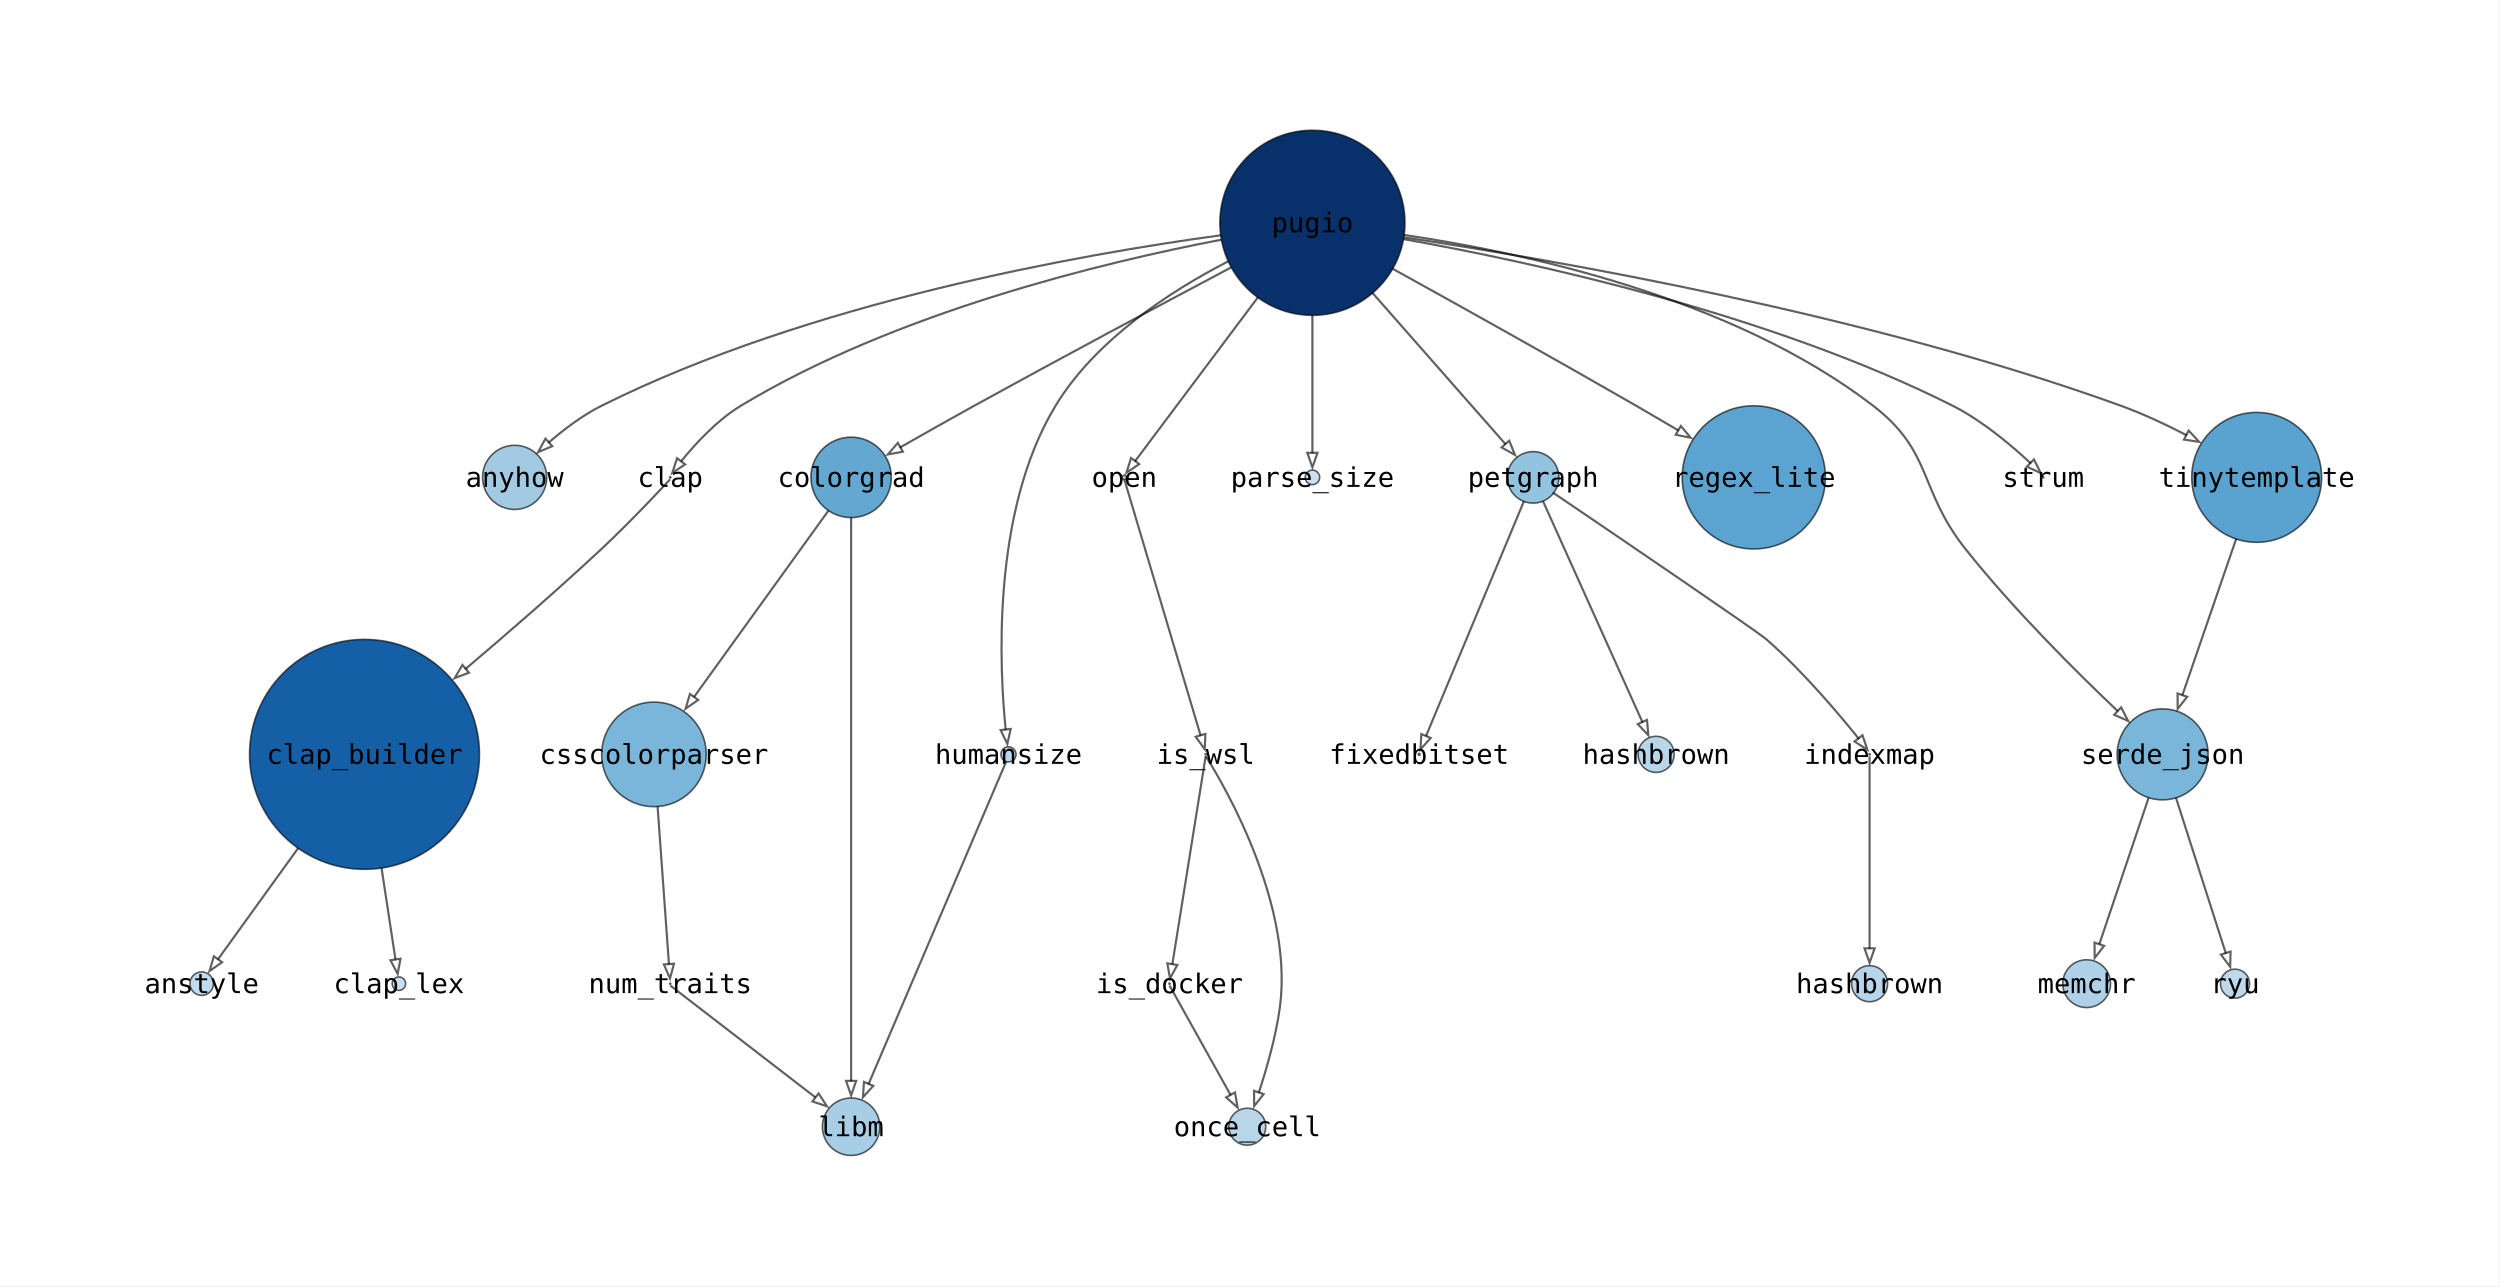
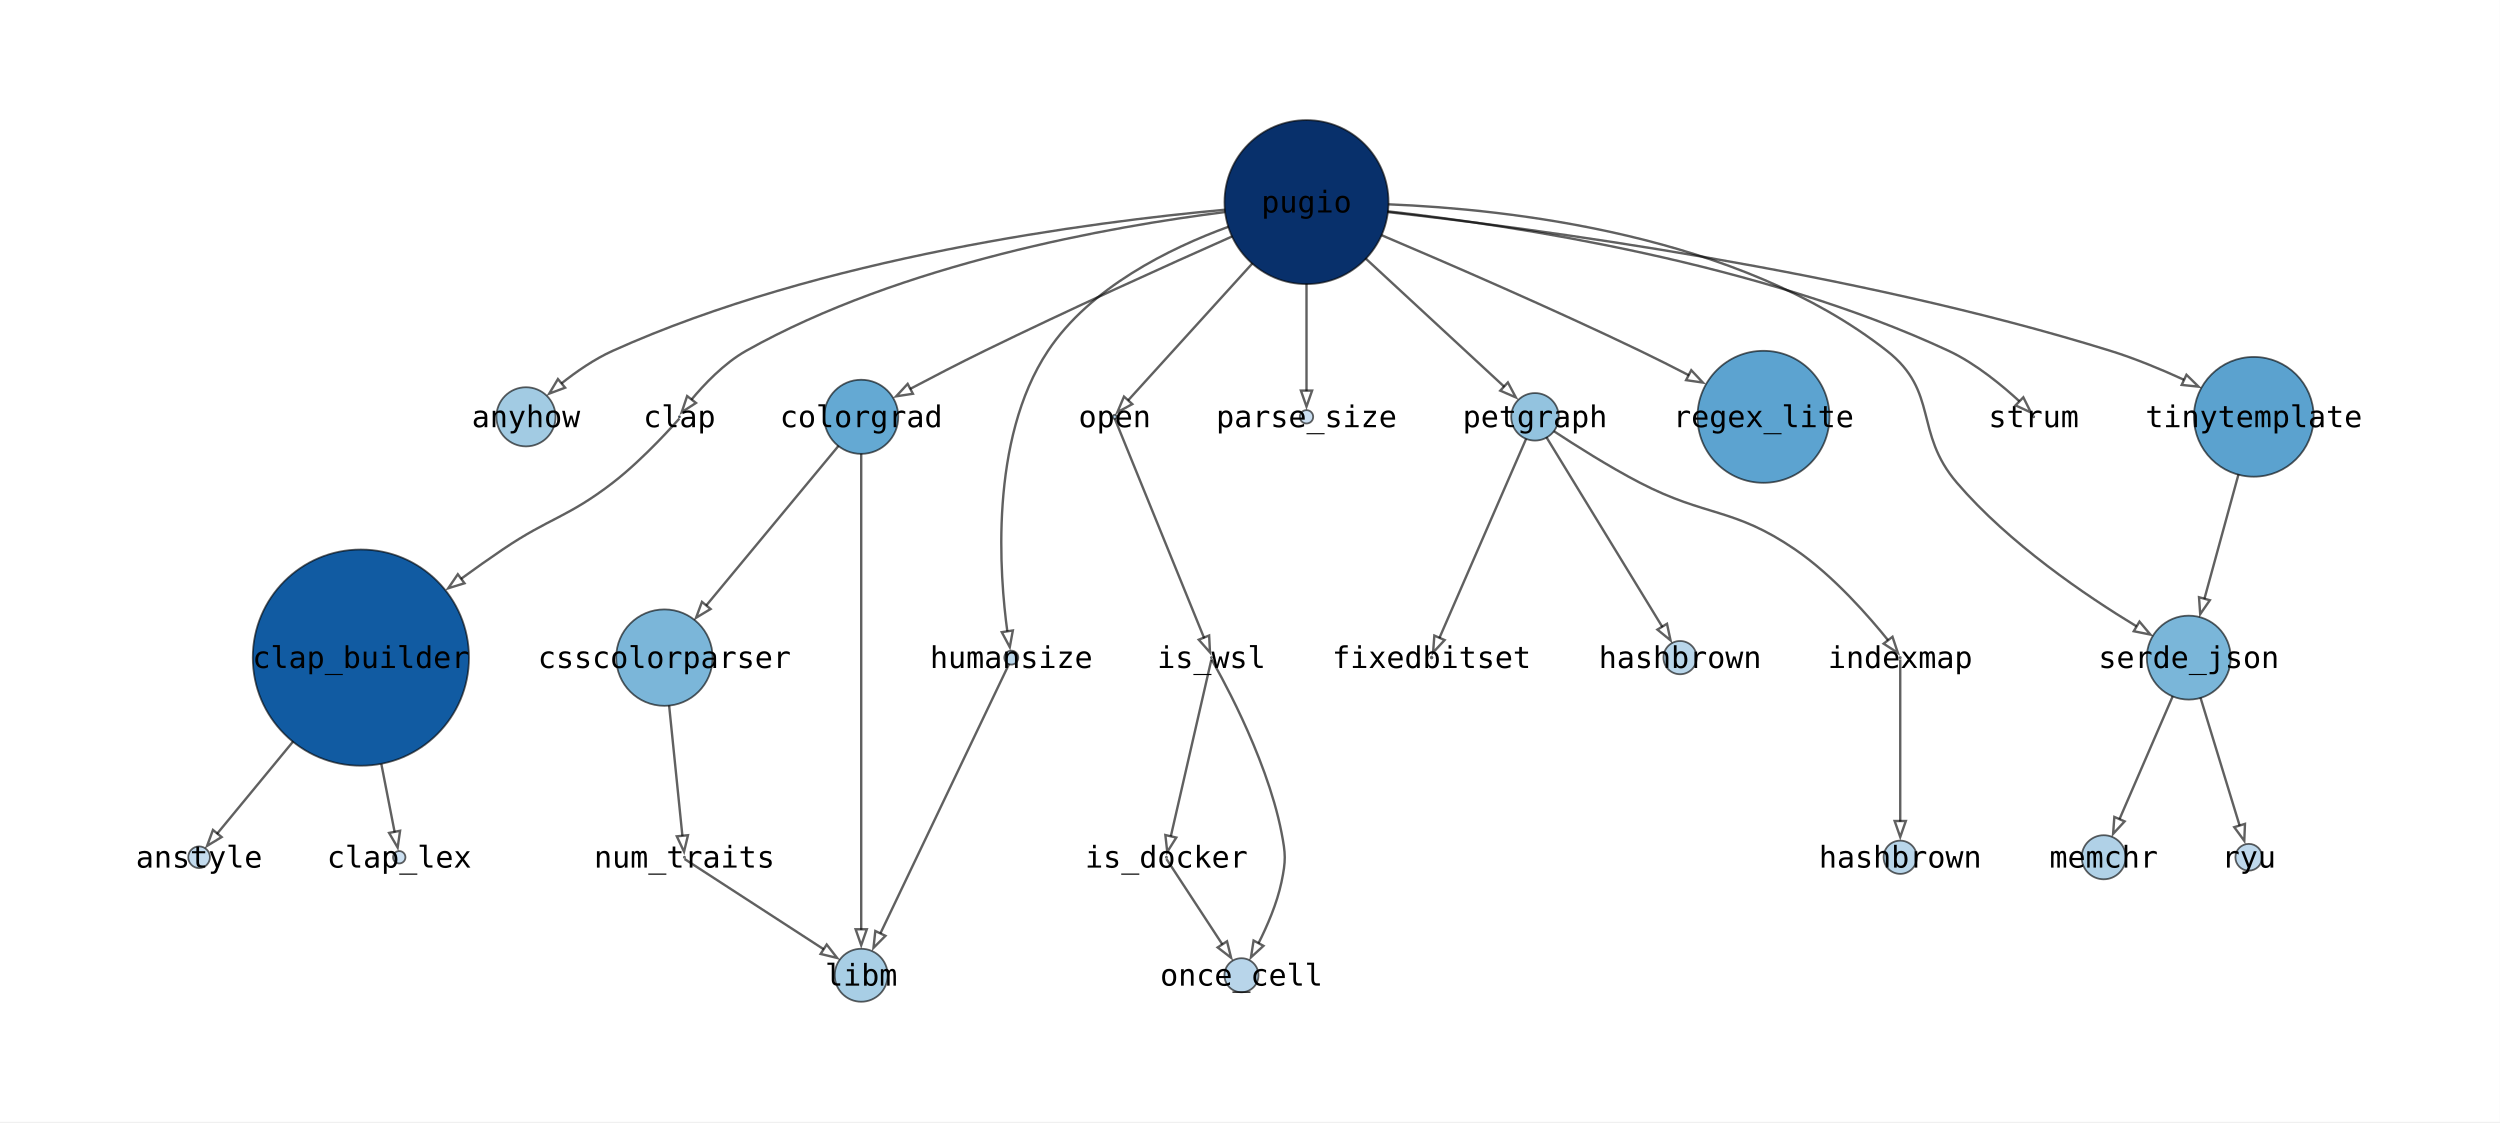
- <svg xmlns="http://www.w3.org/2000/svg" xmlns:xlink="http://www.w3.org/1999/xlink" width="1382pt" height="711pt" viewBox="0.00 0.00 1382.00 711.00">
-   <g id="graph0" class="graph" transform="scale(1 1) rotate(0) translate(72 638.73)">
-     <polygon fill="white" stroke="none" points="-72,72 -72,-638.73 1309.5,-638.73 1309.5,72 -72,72" />
+ <svg xmlns="http://www.w3.org/2000/svg" xmlns:xlink="http://www.w3.org/1999/xlink" width="1499pt" height="673pt" viewBox="0.00 0.00 1499.00 673.00">
+   <g id="graph0" class="graph" transform="scale(1 1) rotate(0) translate(72 600.64)">
+     <polygon fill="white" stroke="none" points="-72,72 -72,-600.64 1426.88,-600.64 1426.88,72 -72,72" />
    <g id="node1" class="node">
      <g id="a_node1">
-         <a xlink:title="pugio v0.1.3 (/home/my4ng/Programming/pugio)&#10;101.48 KiB">
-           <ellipse fill="#08306b" stroke="#000000" stroke-width="0.9" stroke-opacity="0.624" cx="653.5" cy="-515.57" rx="51.16" ry="51.16" />
-           <text xml:space="preserve" text-anchor="middle" x="653.5" y="-510.32" font-family="monospace" font-size="15.00">pugio</text>
+         <a xlink:title="pugio v0.1.3 (/home/my4ng/Programming/pugio)&#10;88.93 KiB">
+           <ellipse fill="#08306b" stroke="#000000" stroke-width="1.08" stroke-opacity="0.624" cx="711.38" cy="-479.46" rx="49.18" ry="49.18" />
+           <text xml:space="preserve" text-anchor="middle" x="711.38" y="-473.24" font-family="monospace" font-size="18.00">pugio</text>
        </a>
      </g>
    </g>
    <g id="node2" class="node">
      <g id="a_node2">
        <a xlink:title="anyhow v1.0.100&#10;8.43 KiB">
-           <ellipse fill="#a2cbe3" stroke="#000000" stroke-width="0.9" stroke-opacity="0.624" cx="212.5" cy="-374.84" rx="17.73" ry="17.73" />
-           <text xml:space="preserve" text-anchor="middle" x="212.5" y="-369.59" font-family="monospace" font-size="15.00">anyhow</text>
+           <ellipse fill="#a2cbe3" stroke="#000000" stroke-width="1.08" stroke-opacity="0.624" cx="243.38" cy="-350.72" rx="17.73" ry="17.73" />
+           <text xml:space="preserve" text-anchor="middle" x="243.38" y="-344.49" font-family="monospace" font-size="18.00">anyhow</text>
        </a>
      </g>
    </g>
    <g id="edge1" class="edge">
      <g id="a_edge1">
        <a xlink:title="pugio -&gt; anyhow">
-           <path fill="none" stroke="#000000" stroke-width="1.2" stroke-opacity="0.624" d="M603.03,-508.69C525.83,-498.21 375.3,-471.74 260.5,-414.41 249.96,-409.14 239.59,-401.26 231.21,-393.99" />
-           <polygon fill="none" stroke="#000000" stroke-width="1.2" stroke-opacity="0.624" points="233.28,-392.08 225.46,-388.79 229.52,-396.24 233.28,-392.08" />
+           <path fill="none" stroke="#000000" stroke-width="1.44" stroke-opacity="0.624" d="M662.51,-474.89C582.56,-467.58 420.22,-446.57 295.38,-390.28 284.39,-385.33 273.48,-377.76 264.52,-370.64" />
+           <polygon fill="none" stroke="#000000" stroke-width="1.44" stroke-opacity="0.624" points="266.84,-368.19 257.31,-364.62 262.53,-373.35 266.84,-368.19" />
        </a>
      </g>
    </g>
    <g id="node3" class="node">
      <g id="a_node3">
        <a xlink:title="clap v4.5.53&#10;0 B">
-           <ellipse fill="#145fa6" stroke="#000000" stroke-width="0.9" stroke-opacity="0.624" cx="298.5" cy="-374.84" rx="0.36" ry="0.36" />
-           <text xml:space="preserve" text-anchor="middle" x="298.5" y="-369.59" font-family="monospace" font-size="15.00">clap</text>
+           <ellipse fill="#115ba2" stroke="#000000" stroke-width="1.08" stroke-opacity="0.624" cx="335.38" cy="-350.72" rx="0.36" ry="0.36" />
+           <text xml:space="preserve" text-anchor="middle" x="335.38" y="-344.49" font-family="monospace" font-size="18.00">clap</text>
        </a>
      </g>
    </g>
    <g id="edge2" class="edge">
      <g id="a_edge2">
        <a xlink:title="pugio -&gt; clap">
-           <path fill="none" stroke="#000000" stroke-width="1.2" stroke-opacity="0.624" d="M603.39,-506.26C538.4,-493.85 423.22,-466.18 337.5,-414.41 323.92,-406.2 311.49,-392.34 304.48,-383.66" />
-           <polygon fill="none" stroke="#000000" stroke-width="1.2" stroke-opacity="0.624" points="306.74,-382.01 299.66,-377.36 302.29,-385.41 306.74,-382.01" />
+           <path fill="none" stroke="#000000" stroke-width="1.44" stroke-opacity="0.624" d="M662.58,-473.5C594.49,-464.9 468.83,-442.79 375.38,-390.28 362.01,-382.78 349.83,-369.73 342.51,-360.92" />
+           <polygon fill="none" stroke="#000000" stroke-width="1.44" stroke-opacity="0.624" points="345.31,-359.04 336.76,-353.51 340,-363.16 345.31,-359.04" />
        </a>
      </g>
    </g>
    <g id="node7" class="node">
      <g id="a_node7">
        <a xlink:title="colorgrad v0.8.0&#10;12.57 KiB">
-           <ellipse fill="#64a8d2" stroke="#000000" stroke-width="0.9" stroke-opacity="0.624" cx="398.5" cy="-374.84" rx="22.22" ry="22.22" />
-           <text xml:space="preserve" text-anchor="middle" x="398.5" y="-369.59" font-family="monospace" font-size="15.00">colorgrad</text>
+           <ellipse fill="#64a9d3" stroke="#000000" stroke-width="1.08" stroke-opacity="0.624" cx="444.38" cy="-350.72" rx="22.22" ry="22.22" />
+           <text xml:space="preserve" text-anchor="middle" x="444.38" y="-344.49" font-family="monospace" font-size="18.00">colorgrad</text>
        </a>
      </g>
    </g>
    <g id="edge6" class="edge">
      <g id="a_edge6">
        <a xlink:title="pugio -&gt; colorgrad">
-           <path fill="none" stroke="#000000" stroke-width="1.2" stroke-opacity="0.624" d="M608.75,-490.99C570.77,-470.88 514.88,-441.08 466.5,-414.41 452.88,-406.9 437.84,-398.39 425.37,-391.27" />
-           <polygon fill="none" stroke="#000000" stroke-width="1.2" stroke-opacity="0.624" points="427.1,-389.04 418.77,-387.5 424.32,-393.9 427.1,-389.04" />
+           <path fill="none" stroke="#000000" stroke-width="1.44" stroke-opacity="0.624" d="M666.99,-458.97C627.68,-441.52 568.85,-414.95 518.38,-390.28 503.48,-383.01 487.12,-374.53 473.58,-367.38" />
+           <polygon fill="none" stroke="#000000" stroke-width="1.44" stroke-opacity="0.624" points="475.38,-364.54 465.33,-363 472.23,-370.47 475.38,-364.54" />
        </a>
      </g>
    </g>
    <g id="node11" class="node">
      <g id="a_node11">
        <a xlink:title="humansize v2.1.3&#10;1.23 KiB">
-           <ellipse fill="#b8d6ea" stroke="#000000" stroke-width="0.9" stroke-opacity="0.624" cx="485.5" cy="-221.72" rx="4.18" ry="4.18" />
-           <text xml:space="preserve" text-anchor="middle" x="485.5" y="-216.47" font-family="monospace" font-size="15.00">humansize</text>
+           <ellipse fill="#b9d6ea" stroke="#000000" stroke-width="1.08" stroke-opacity="0.624" cx="534.38" cy="-206.33" rx="4.18" ry="4.18" />
+           <text xml:space="preserve" text-anchor="middle" x="534.38" y="-200.1" font-family="monospace" font-size="18.00">humansize</text>
        </a>
      </g>
    </g>
    <g id="edge11" class="edge">
      <g id="a_edge11">
        <a xlink:title="pugio -&gt; humansize">
-           <path fill="none" stroke="#000000" stroke-width="1.2" stroke-opacity="0.624" d="M606.99,-494.28C574.7,-477.65 533.65,-450.9 511.5,-414.41 475.65,-355.35 480.63,-267.43 483.97,-235.17" />
-           <polygon fill="none" stroke="#000000" stroke-width="1.2" stroke-opacity="0.624" points="486.71,-235.78 484.86,-227.51 481.15,-235.13 486.71,-235.78" />
+           <path fill="none" stroke="#000000" stroke-width="1.44" stroke-opacity="0.624" d="M664.71,-464.73C628.94,-451.64 581.57,-428.19 556.38,-390.28 520.9,-336.91 527.47,-255.04 532.01,-221.95" />
+           <polygon fill="none" stroke="#000000" stroke-width="1.44" stroke-opacity="0.624" points="535.31,-222.62 533.46,-212.61 528.67,-221.59 535.31,-222.62" />
        </a>
      </g>
    </g>
    <g id="node12" class="node">
      <g id="a_node12">
        <a xlink:title="open v5.3.3&#10;332 B">
-           <ellipse fill="#b6d4e9" stroke="#000000" stroke-width="0.9" stroke-opacity="0.624" cx="549.5" cy="-374.84" rx="1.22" ry="1.22" />
-           <text xml:space="preserve" text-anchor="middle" x="549.5" y="-369.59" font-family="monospace" font-size="15.00">open</text>
+           <ellipse fill="#b6d4ea" stroke="#000000" stroke-width="1.08" stroke-opacity="0.624" cx="596.38" cy="-350.72" rx="1.22" ry="1.22" />
+           <text xml:space="preserve" text-anchor="middle" x="596.38" y="-344.49" font-family="monospace" font-size="18.00">open</text>
        </a>
      </g>
    </g>
    <g id="edge13" class="edge">
      <g id="a_edge13">
        <a xlink:title="pugio -&gt; open">
-           <path fill="none" stroke="#000000" stroke-width="1.2" stroke-opacity="0.624" d="M623.42,-474.44C599.59,-442.66 568.25,-400.85 555.39,-383.7" />
-           <polygon fill="none" stroke="#000000" stroke-width="1.2" stroke-opacity="0.624" points="557.75,-382.18 550.71,-377.46 553.27,-385.54 557.75,-382.18" />
+           <path fill="none" stroke="#000000" stroke-width="1.44" stroke-opacity="0.624" d="M679.04,-442.82C653.42,-414.59 619.51,-377.21 604.32,-360.48" />
+           <polygon fill="none" stroke="#000000" stroke-width="1.44" stroke-opacity="0.624" points="606.92,-358.34 597.98,-353.49 601.94,-362.85 606.92,-358.34" />
        </a>
      </g>
    </g>
    <g id="node16" class="node">
      <g id="a_node16">
        <a xlink:title="parse_size v1.1.0&#10;1.17 KiB">
-           <ellipse fill="#cbdff1" stroke="#000000" stroke-width="0.9" stroke-opacity="0.624" cx="653.5" cy="-374.84" rx="4.01" ry="4.01" />
-           <text xml:space="preserve" text-anchor="middle" x="653.5" y="-369.59" font-family="monospace" font-size="15.00">parse_size</text>
+           <ellipse fill="#cbdff1" stroke="#000000" stroke-width="1.08" stroke-opacity="0.624" cx="711.38" cy="-350.72" rx="4.01" ry="4.01" />
+           <text xml:space="preserve" text-anchor="middle" x="711.38" y="-344.49" font-family="monospace" font-size="18.00">parse_size</text>
        </a>
      </g>
    </g>
    <g id="edge18" class="edge">
      <g id="a_edge18">
        <a xlink:title="pugio -&gt; parse_size">
-           <path fill="none" stroke="#000000" stroke-width="1.2" stroke-opacity="0.624" d="M653.5,-464.48C653.5,-437.14 653.5,-405.45 653.5,-388.34" />
-           <polygon fill="none" stroke="#000000" stroke-width="1.2" stroke-opacity="0.624" points="656.3,-388.4 653.5,-380.4 650.7,-388.4 656.3,-388.4" />
+           <path fill="none" stroke="#000000" stroke-width="1.44" stroke-opacity="0.624" d="M711.38,-430.55C711.38,-407.6 711.38,-381.77 711.38,-366.12" />
+           <polygon fill="none" stroke="#000000" stroke-width="1.44" stroke-opacity="0.624" points="714.74,-366.45 711.38,-356.85 708.02,-366.45 714.74,-366.45" />
        </a>
      </g>
    </g>
    <g id="node17" class="node">
      <g id="a_node17">
        <a xlink:title="petgraph v0.8.3&#10;5.95 KiB">
-           <ellipse fill="#92c3df" stroke="#000000" stroke-width="0.9" stroke-opacity="0.624" cx="775.5" cy="-374.84" rx="14.24" ry="14.24" />
-           <text xml:space="preserve" text-anchor="middle" x="775.5" y="-369.59" font-family="monospace" font-size="15.00">petgraph</text>
+           <ellipse fill="#93c3df" stroke="#000000" stroke-width="1.08" stroke-opacity="0.624" cx="848.38" cy="-350.72" rx="14.24" ry="14.24" />
+           <text xml:space="preserve" text-anchor="middle" x="848.38" y="-344.49" font-family="monospace" font-size="18.00">petgraph</text>
        </a>
      </g>
    </g>
    <g id="edge19" class="edge">
      <g id="a_edge19">
        <a xlink:title="pugio -&gt; petgraph">
-           <path fill="none" stroke="#000000" stroke-width="1.2" stroke-opacity="0.624" d="M686.51,-477.02C710.54,-449.7 741.97,-413.97 760.32,-393.1" />
-           <polygon fill="none" stroke="#000000" stroke-width="1.2" stroke-opacity="0.624" points="762.3,-395.09 765.48,-387.24 758.09,-391.39 762.3,-395.09" />
+           <path fill="none" stroke="#000000" stroke-width="1.44" stroke-opacity="0.624" d="M746.66,-445.82C773.31,-421.16 808.83,-388.3 830.07,-368.65" />
+           <polygon fill="none" stroke="#000000" stroke-width="1.44" stroke-opacity="0.624" points="832.12,-371.33 836.89,-362.35 827.56,-366.4 832.12,-371.33" />
        </a>
      </g>
    </g>
    <g id="node22" class="node">
      <g id="a_node22">
        <a xlink:title="regex_lite v0.1.8&#10;46.25 KiB">
-           <ellipse fill="#5ba3d0" stroke="#000000" stroke-width="0.9" stroke-opacity="0.624" cx="897.5" cy="-374.84" rx="39.57" ry="39.57" />
-           <text xml:space="preserve" text-anchor="middle" x="897.5" y="-369.59" font-family="monospace" font-size="15.00">regex_lite</text>
+           <ellipse fill="#5ca3d0" stroke="#000000" stroke-width="1.08" stroke-opacity="0.624" cx="985.38" cy="-350.72" rx="39.57" ry="39.57" />
+           <text xml:space="preserve" text-anchor="middle" x="985.38" y="-344.49" font-family="monospace" font-size="18.00">regex_lite</text>
        </a>
      </g>
    </g>
    <g id="edge24" class="edge">
      <g id="a_edge24">
        <a xlink:title="pugio -&gt; regex_lite">
-           <path fill="none" stroke="#000000" stroke-width="1.2" stroke-opacity="0.624" d="M697.81,-490.18C734.14,-470.09 786.84,-440.72 832.5,-414.41 840.1,-410.03 848.16,-405.31 855.92,-400.72" />
-           <polygon fill="none" stroke="#000000" stroke-width="1.2" stroke-opacity="0.624" points="857.18,-403.23 862.63,-396.75 854.32,-398.41 857.18,-403.23" />
+           <path fill="none" stroke="#000000" stroke-width="1.44" stroke-opacity="0.624" d="M756.24,-459.68C797.02,-442.36 858.7,-415.59 911.38,-390.28 920.96,-385.68 931.14,-380.54 940.78,-375.55" />
+           <polygon fill="none" stroke="#000000" stroke-width="1.44" stroke-opacity="0.624" points="942.08,-378.66 949.04,-371.25 938.98,-372.71 942.08,-378.66" />
        </a>
      </g>
    </g>
    <g id="node23" class="node">
      <g id="a_node23">
        <a xlink:title="serde_json v1.0.145&#10;15.99 KiB">
-           <ellipse fill="#79b6d9" stroke="#000000" stroke-width="0.9" stroke-opacity="0.624" cx="1123.5" cy="-221.72" rx="25.16" ry="25.16" />
-           <text xml:space="preserve" text-anchor="middle" x="1123.5" y="-216.47" font-family="monospace" font-size="15.00">serde_json</text>
+           <ellipse fill="#7ab6d9" stroke="#000000" stroke-width="1.08" stroke-opacity="0.624" cx="1240.38" cy="-206.33" rx="25.16" ry="25.16" />
+           <text xml:space="preserve" text-anchor="middle" x="1240.38" y="-200.1" font-family="monospace" font-size="18.00">serde_json</text>
        </a>
      </g>
    </g>
    <g id="edge25" class="edge">
      <g id="a_edge25">
        <a xlink:title="pugio -&gt; serde_json">
-           <path fill="none" stroke="#000000" stroke-width="1.2" stroke-opacity="0.624" d="M703.96,-508.87C769.64,-499.24 885.25,-474.56 963.5,-414.41 996.67,-388.9 988.49,-368.04 1014.5,-335.27 1040.9,-302.01 1075.63,-267.47 1098.72,-245.57" />
-           <polygon fill="none" stroke="#000000" stroke-width="1.2" stroke-opacity="0.624" points="1100.55,-247.69 1104.46,-240.16 1096.72,-243.61 1100.55,-247.69" />
+           <path fill="none" stroke="#000000" stroke-width="1.44" stroke-opacity="0.624" d="M760.33,-478.14C833.04,-475.22 970.52,-460.04 1059.38,-390.28 1090.7,-365.7 1075.46,-341.38 1101.38,-311.15 1132.59,-274.74 1178.74,-243.45 1209.18,-225.01" />
+           <polygon fill="none" stroke="#000000" stroke-width="1.44" stroke-opacity="0.624" points="1210.83,-227.94 1217.37,-220.15 1207.4,-222.16 1210.83,-227.94" />
        </a>
      </g>
    </g>
    <g id="node26" class="node">
      <g id="a_node26">
        <a xlink:title="strum v0.27.2&#10;63 B">
-           <ellipse fill="#e2eef8" stroke="#000000" stroke-width="0.9" stroke-opacity="0.624" cx="1057.5" cy="-374.84" rx="0.36" ry="0.36" />
-           <text xml:space="preserve" text-anchor="middle" x="1057.5" y="-369.59" font-family="monospace" font-size="15.00">strum</text>
+           <ellipse fill="#e2eef8" stroke="#000000" stroke-width="1.08" stroke-opacity="0.624" cx="1147.38" cy="-350.72" rx="0.36" ry="0.36" />
+           <text xml:space="preserve" text-anchor="middle" x="1147.38" y="-344.49" font-family="monospace" font-size="18.00">strum</text>
        </a>
      </g>
    </g>
    <g id="edge28" class="edge">
      <g id="a_edge28">
        <a xlink:title="pugio -&gt; strum">
-           <path fill="none" stroke="#000000" stroke-width="1.2" stroke-opacity="0.624" d="M703.78,-506.57C774.47,-493.98 905.95,-465.53 1007.5,-414.41 1024.57,-405.81 1041.59,-391.03 1050.7,-382.48" />
-           <polygon fill="none" stroke="#000000" stroke-width="1.2" stroke-opacity="0.624" points="1052.36,-384.77 1056.13,-377.18 1048.45,-380.77 1052.36,-384.77" />
+           <path fill="none" stroke="#000000" stroke-width="1.44" stroke-opacity="0.624" d="M760,-473.94C835.18,-465.53 982.8,-443.24 1096.38,-390.28 1112.94,-382.56 1129.3,-368.81 1138.86,-359.99" />
+           <polygon fill="none" stroke="#000000" stroke-width="1.44" stroke-opacity="0.624" points="1141.19,-362.41 1145.74,-353.31 1136.51,-357.59 1141.19,-362.41" />
        </a>
      </g>
    </g>
    <g id="node27" class="node">
      <g id="a_node27">
        <a xlink:title="tinytemplate v1.2.1&#10;35.75 KiB">
-           <ellipse fill="#5aa2cf" stroke="#000000" stroke-width="0.9" stroke-opacity="0.624" cx="1175.5" cy="-374.84" rx="35.9" ry="35.9" />
-           <text xml:space="preserve" text-anchor="middle" x="1175.5" y="-369.59" font-family="monospace" font-size="15.00">tinytemplate</text>
+           <ellipse fill="#5ba2cf" stroke="#000000" stroke-width="1.08" stroke-opacity="0.624" cx="1279.38" cy="-350.72" rx="35.9" ry="35.9" />
+           <text xml:space="preserve" text-anchor="middle" x="1279.38" y="-344.49" font-family="monospace" font-size="18.00">tinytemplate</text>
        </a>
      </g>
    </g>
    <g id="edge29" class="edge">
      <g id="a_edge29">
        <a xlink:title="pugio -&gt; tinytemplate">
-           <path fill="none" stroke="#000000" stroke-width="1.2" stroke-opacity="0.624" d="M703.95,-507.55C788.01,-494.92 961.24,-464.88 1100.5,-414.41 1112.68,-409.99 1125.39,-404.03 1136.82,-398.1" />
-           <polygon fill="none" stroke="#000000" stroke-width="1.2" stroke-opacity="0.624" points="1137.92,-400.69 1143.67,-394.46 1135.3,-395.74 1137.92,-400.69" />
+           <path fill="none" stroke="#000000" stroke-width="1.44" stroke-opacity="0.624" d="M759.84,-473.51C847.78,-463.65 1038.82,-438.31 1193.38,-390.28 1208.17,-385.69 1223.79,-379.21 1237.59,-372.88" />
+           <polygon fill="none" stroke="#000000" stroke-width="1.44" stroke-opacity="0.624" points="1239,-375.93 1246.25,-368.8 1236.14,-369.85 1239,-375.93" />
        </a>
      </g>
    </g>
    <g id="node4" class="node">
      <g id="a_node4">
-         <a xlink:title="clap_builder v4.5.53&#10;228.99 KiB">
-           <ellipse fill="#145fa6" stroke="#000000" stroke-width="0.9" stroke-opacity="0.624" cx="129.5" cy="-221.72" rx="63.55" ry="63.55" />
-           <text xml:space="preserve" text-anchor="middle" x="129.5" y="-216.47" font-family="monospace" font-size="15.00">clap_builder</text>
+         <a xlink:title="clap_builder v4.5.53&#10;248.73 KiB">
+           <ellipse fill="#115ba2" stroke="#000000" stroke-width="1.08" stroke-opacity="0.624" cx="144.38" cy="-206.33" rx="64.82" ry="64.82" />
+           <text xml:space="preserve" text-anchor="middle" x="144.38" y="-200.1" font-family="monospace" font-size="18.00">clap_builder</text>
        </a>
      </g>
    </g>
    <g id="edge3" class="edge">
      <g id="a_edge3">
        <a xlink:title="clap -&gt; clap_builder">
-           <path fill="none" stroke="#000000" stroke-width="1.2" stroke-opacity="0.624" d="M298.44,-373.78C297.23,-372.46 277.54,-351.18 260.5,-335.27 236.37,-312.74 208.76,-288.76 185.14,-268.76" />
-           <polygon fill="none" stroke="#000000" stroke-width="1.2" stroke-opacity="0.624" points="187.25,-266.88 179.33,-263.86 183.63,-271.16 187.25,-266.88" />
+           <path fill="none" stroke="#000000" stroke-width="1.44" stroke-opacity="0.624" d="M335.32,-349.65C334.1,-348.26 314.33,-325.74 295.38,-311.15 268.19,-290.23 257.79,-290.36 229.38,-271.15 221.16,-265.59 212.64,-259.55 204.31,-253.48" />
+           <polygon fill="none" stroke="#000000" stroke-width="1.44" stroke-opacity="0.624" points="206.5,-250.92 196.77,-247.93 202.51,-256.33 206.5,-250.92" />
        </a>
      </g>
    </g>
    <g id="node5" class="node">
      <g id="a_node5">
        <a xlink:title="anstyle v1.0.13&#10;2.06 KiB">
-           <ellipse fill="#c3dbee" stroke="#000000" stroke-width="0.9" stroke-opacity="0.624" cx="39.5" cy="-94.96" rx="6.5" ry="6.5" />
-           <text xml:space="preserve" text-anchor="middle" x="39.5" y="-89.71" font-family="monospace" font-size="15.00">anstyle</text>
+           <ellipse fill="#c3dbee" stroke="#000000" stroke-width="1.08" stroke-opacity="0.624" cx="47.38" cy="-86.63" rx="6.5" ry="6.5" />
+           <text xml:space="preserve" text-anchor="middle" x="47.38" y="-80.41" font-family="monospace" font-size="18.00">anstyle</text>
        </a>
      </g>
    </g>
    <g id="edge4" class="edge">
      <g id="a_edge4">
        <a xlink:title="clap_builder -&gt; anstyle">
-           <path fill="none" stroke="#000000" stroke-width="1.2" stroke-opacity="0.624" d="M92.89,-169.98C76.61,-147.4 58.8,-122.71 48.42,-108.32" />
-           <polygon fill="none" stroke="#000000" stroke-width="1.2" stroke-opacity="0.624" points="50.77,-106.8 43.82,-101.95 46.23,-110.08 50.77,-106.8" />
+           <path fill="none" stroke="#000000" stroke-width="1.44" stroke-opacity="0.624" d="M103.8,-156.1C87.09,-135.82 69.08,-113.97 58.02,-100.55" />
+           <polygon fill="none" stroke="#000000" stroke-width="1.44" stroke-opacity="0.624" points="60.88,-98.73 52.18,-93.46 55.69,-103 60.88,-98.73" />
        </a>
      </g>
    </g>
    <g id="node6" class="node">
      <g id="a_node6">
        <a xlink:title="clap_lex v0.7.6&#10;1.08 KiB">
-           <ellipse fill="#ccdff1" stroke="#000000" stroke-width="0.9" stroke-opacity="0.624" cx="148.5" cy="-94.96" rx="3.72" ry="3.72" />
-           <text xml:space="preserve" text-anchor="middle" x="148.5" y="-89.71" font-family="monospace" font-size="15.00">clap_lex</text>
+           <ellipse fill="#cce0f1" stroke="#000000" stroke-width="1.08" stroke-opacity="0.624" cx="167.38" cy="-86.63" rx="3.72" ry="3.72" />
+           <text xml:space="preserve" text-anchor="middle" x="167.38" y="-80.41" font-family="monospace" font-size="18.00">clap_lex</text>
        </a>
      </g>
    </g>
    <g id="edge5" class="edge">
      <g id="a_edge5">
        <a xlink:title="clap_builder -&gt; clap_lex">
-           <path fill="none" stroke="#000000" stroke-width="1.2" stroke-opacity="0.624" d="M138.89,-159.07C141.83,-139.76 144.79,-120.34 146.63,-108.25" />
-           <polygon fill="none" stroke="#000000" stroke-width="1.2" stroke-opacity="0.624" points="149.39,-108.74 147.82,-100.4 143.85,-107.89 149.39,-108.74" />
+           <path fill="none" stroke="#000000" stroke-width="1.44" stroke-opacity="0.624" d="M156.62,-142.69C159.65,-127.17 162.61,-112 164.66,-101.53" />
+           <polygon fill="none" stroke="#000000" stroke-width="1.44" stroke-opacity="0.624" points="167.89,-102.51 166.43,-92.44 161.3,-101.22 167.89,-102.51" />
        </a>
      </g>
    </g>
    <g id="node8" class="node">
      <g id="a_node8">
        <a xlink:title="csscolorparser v0.8.0&#10;21.41 KiB">
-           <ellipse fill="#7ab6d9" stroke="#000000" stroke-width="0.9" stroke-opacity="0.624" cx="289.5" cy="-221.72" rx="28.91" ry="28.91" />
-           <text xml:space="preserve" text-anchor="middle" x="289.5" y="-216.47" font-family="monospace" font-size="15.00">csscolorparser</text>
+           <ellipse fill="#7bb6d9" stroke="#000000" stroke-width="1.08" stroke-opacity="0.624" cx="326.38" cy="-206.33" rx="28.91" ry="28.91" />
+           <text xml:space="preserve" text-anchor="middle" x="326.38" y="-200.1" font-family="monospace" font-size="18.00">csscolorparser</text>
        </a>
      </g>
    </g>
    <g id="edge7" class="edge">
      <g id="a_edge7">
        <a xlink:title="colorgrad -&gt; csscolorparser">
-           <path fill="none" stroke="#000000" stroke-width="1.2" stroke-opacity="0.624" d="M386,-356.5C367.88,-331.38 334.04,-284.47 311.64,-253.42" />
-           <polygon fill="none" stroke="#000000" stroke-width="1.2" stroke-opacity="0.624" points="313.94,-251.82 306.99,-246.97 309.4,-255.1 313.94,-251.82" />
+           <path fill="none" stroke="#000000" stroke-width="1.44" stroke-opacity="0.624" d="M430.84,-333.38C411.5,-310.05 375.63,-266.77 351.39,-237.51" />
+           <polygon fill="none" stroke="#000000" stroke-width="1.44" stroke-opacity="0.624" points="354.06,-235.47 345.35,-230.22 348.89,-239.76 354.06,-235.47" />
        </a>
      </g>
    </g>
    <g id="node10" class="node">
      <g id="a_node10">
        <a xlink:title="libm v0.2.15&#10;7.04 KiB">
-           <ellipse fill="#a7cee5" stroke="#000000" stroke-width="0.9" stroke-opacity="0.624" cx="398.5" cy="-15.88" rx="15.88" ry="15.88" />
-           <text xml:space="preserve" text-anchor="middle" x="398.5" y="-10.63" font-family="monospace" font-size="15.00">libm</text>
+           <ellipse fill="#a8cee5" stroke="#000000" stroke-width="1.08" stroke-opacity="0.624" cx="444.38" cy="-15.88" rx="15.88" ry="15.88" />
+           <text xml:space="preserve" text-anchor="middle" x="444.38" y="-9.65" font-family="monospace" font-size="18.00">libm</text>
        </a>
      </g>
    </g>
    <g id="edge10" class="edge">
      <g id="a_edge10">
        <a xlink:title="colorgrad -&gt; libm">
-           <path fill="none" stroke="#000000" stroke-width="1.2" stroke-opacity="0.624" d="M398.5,-352.84C398.5,-290.57 398.5,-107.12 398.5,-40.99" />
-           <polygon fill="none" stroke="#000000" stroke-width="1.2" stroke-opacity="0.624" points="401.3,-41.23 398.5,-33.23 395.7,-41.23 401.3,-41.23" />
+           <path fill="none" stroke="#000000" stroke-width="1.44" stroke-opacity="0.624" d="M444.38,-328.64C444.38,-270.37 444.38,-107.13 444.38,-43.11" />
+           <polygon fill="none" stroke="#000000" stroke-width="1.44" stroke-opacity="0.624" points="447.74,-43.47 444.38,-33.87 441.02,-43.47 447.74,-43.47" />
        </a>
      </g>
    </g>
    <g id="node9" class="node">
      <g id="a_node9">
        <a xlink:title="num_traits v0.2.19&#10;0 B">
-           <ellipse fill="#c1d9ed" stroke="#000000" stroke-width="0.9" stroke-opacity="0.624" cx="298.5" cy="-94.96" rx="0.36" ry="0.36" />
-           <text xml:space="preserve" text-anchor="middle" x="298.5" y="-89.71" font-family="monospace" font-size="15.00">num_traits</text>
+           <ellipse fill="#c1daed" stroke="#000000" stroke-width="1.08" stroke-opacity="0.624" cx="338.38" cy="-86.63" rx="0.36" ry="0.36" />
+           <text xml:space="preserve" text-anchor="middle" x="338.38" y="-80.41" font-family="monospace" font-size="18.00">num_traits</text>
        </a>
      </g>
    </g>
    <g id="edge8" class="edge">
      <g id="a_edge8">
        <a xlink:title="csscolorparser -&gt; num_traits">
-           <path fill="none" stroke="#000000" stroke-width="1.2" stroke-opacity="0.624" d="M291.5,-193.03C293.5,-165.33 296.46,-124.25 297.8,-105.69" />
-           <polygon fill="none" stroke="#000000" stroke-width="1.2" stroke-opacity="0.624" points="300.58,-106 298.37,-97.82 295,-105.6 300.58,-106" />
+           <path fill="none" stroke="#000000" stroke-width="1.44" stroke-opacity="0.624" d="M329.19,-177.73C331.73,-152.85 335.33,-117.47 337.18,-99.34" />
+           <polygon fill="none" stroke="#000000" stroke-width="1.44" stroke-opacity="0.624" points="340.51,-99.85 338.14,-89.96 333.82,-99.17 340.51,-99.85" />
        </a>
      </g>
    </g>
    <g id="edge9" class="edge">
      <g id="a_edge9">
        <a xlink:title="num_traits -&gt; libm">
-           <path fill="none" stroke="#000000" stroke-width="1.2" stroke-opacity="0.624" d="M298.57,-93.91C300.73,-92.25 350.34,-54 378.83,-32.04" />
-           <polygon fill="none" stroke="#000000" stroke-width="1.2" stroke-opacity="0.624" points="380.52,-34.27 385.15,-27.17 377.1,-29.84 380.52,-34.27" />
+           <path fill="none" stroke="#000000" stroke-width="1.44" stroke-opacity="0.624" d="M338.45,-85.58C340.7,-84.13 391.54,-51.15 421.95,-31.42" />
+           <polygon fill="none" stroke="#000000" stroke-width="1.44" stroke-opacity="0.624" points="423.69,-34.3 429.92,-26.26 420.04,-28.66 423.69,-34.3" />
        </a>
      </g>
    </g>
    <g id="edge12" class="edge">
      <g id="a_edge12">
        <a xlink:title="humansize -&gt; libm">
-           <path fill="none" stroke="#000000" stroke-width="1.2" stroke-opacity="0.624" d="M484.27,-217.84C476.04,-198.56 428.68,-87.59 408.07,-39.31" />
-           <polygon fill="none" stroke="#000000" stroke-width="1.2" stroke-opacity="0.624" points="410.76,-38.46 405.04,-32.2 405.61,-40.66 410.76,-38.46" />
+           <path fill="none" stroke="#000000" stroke-width="1.44" stroke-opacity="0.624" d="M533.1,-202.66C524.79,-185.26 477.88,-87.04 455.83,-40.87" />
+           <polygon fill="none" stroke="#000000" stroke-width="1.44" stroke-opacity="0.624" points="458.91,-39.51 451.74,-32.3 452.84,-42.41 458.91,-39.51" />
        </a>
      </g>
    </g>
    <g id="node13" class="node">
      <g id="a_node13">
        <a xlink:title="is_wsl v0.4.0&#10;0 B">
-           <ellipse fill="#b8d5ea" stroke="#000000" stroke-width="0.9" stroke-opacity="0.624" cx="594.5" cy="-221.72" rx="0.36" ry="0.36" />
-           <text xml:space="preserve" text-anchor="middle" x="594.5" y="-216.47" font-family="monospace" font-size="15.00">is_wsl</text>
+           <ellipse fill="#b8d5ea" stroke="#000000" stroke-width="1.08" stroke-opacity="0.624" cx="654.38" cy="-206.33" rx="0.36" ry="0.36" />
+           <text xml:space="preserve" text-anchor="middle" x="654.38" y="-200.1" font-family="monospace" font-size="18.00">is_wsl</text>
        </a>
      </g>
    </g>
    <g id="edge14" class="edge">
      <g id="a_edge14">
        <a xlink:title="open -&gt; is_wsl">
-           <path fill="none" stroke="#000000" stroke-width="1.2" stroke-opacity="0.624" d="M549.53,-373.73C550.69,-369.86 582.07,-264.47 591.71,-232.09" />
-           <polygon fill="none" stroke="#000000" stroke-width="1.2" stroke-opacity="0.624" points="594.35,-233.03 593.95,-224.57 588.98,-231.44 594.35,-233.03" />
+           <path fill="none" stroke="#000000" stroke-width="1.44" stroke-opacity="0.624" d="M596.42,-349.61C597.88,-346.03 636.89,-250.25 650.07,-217.89" />
+           <polygon fill="none" stroke="#000000" stroke-width="1.44" stroke-opacity="0.624" points="653,-219.6 653.51,-209.45 646.78,-217.07 653,-219.6" />
        </a>
      </g>
    </g>
    <g id="node14" class="node">
      <g id="a_node14">
        <a xlink:title="is_docker v0.2.0&#10;0 B">
-           <ellipse fill="#c5dbee" stroke="#000000" stroke-width="0.9" stroke-opacity="0.624" cx="574.5" cy="-94.96" rx="0.36" ry="0.36" />
-           <text xml:space="preserve" text-anchor="middle" x="574.5" y="-89.71" font-family="monospace" font-size="15.00">is_docker</text>
+           <ellipse fill="#c5dcee" stroke="#000000" stroke-width="1.08" stroke-opacity="0.624" cx="627.38" cy="-86.63" rx="0.36" ry="0.36" />
+           <text xml:space="preserve" text-anchor="middle" x="627.38" y="-80.41" font-family="monospace" font-size="18.00">is_docker</text>
        </a>
      </g>
    </g>
    <g id="edge15" class="edge">
      <g id="a_edge15">
        <a xlink:title="is_wsl -&gt; is_docker">
-           <path fill="none" stroke="#000000" stroke-width="1.2" stroke-opacity="0.624" d="M594.49,-220.63C593.98,-217.51 580.65,-134.34 576.05,-105.61" />
-           <polygon fill="none" stroke="#000000" stroke-width="1.2" stroke-opacity="0.624" points="578.83,-105.3 574.8,-97.84 573.3,-106.19 578.83,-105.3" />
+           <path fill="none" stroke="#000000" stroke-width="1.44" stroke-opacity="0.624" d="M654.36,-205.24C653.7,-202.38 636.67,-128.16 630.01,-99.12" />
+           <polygon fill="none" stroke="#000000" stroke-width="1.44" stroke-opacity="0.624" points="633.3,-98.44 627.88,-89.84 626.75,-99.95 633.3,-98.44" />
        </a>
      </g>
    </g>
    <g id="node15" class="node">
      <g id="a_node15">
        <a xlink:title="once_cell v1.21.3&#10;3.68 KiB">
-           <ellipse fill="#b8d5ea" stroke="#000000" stroke-width="0.9" stroke-opacity="0.624" cx="617.5" cy="-15.88" rx="10.21" ry="10.21" />
-           <text xml:space="preserve" text-anchor="middle" x="617.5" y="-10.63" font-family="monospace" font-size="15.00">once_cell</text>
+           <ellipse fill="#b8d5ea" stroke="#000000" stroke-width="1.08" stroke-opacity="0.624" cx="672.38" cy="-15.88" rx="10.21" ry="10.21" />
+           <text xml:space="preserve" text-anchor="middle" x="672.38" y="-9.65" font-family="monospace" font-size="18.00">once_cell</text>
        </a>
      </g>
    </g>
    <g id="edge17" class="edge">
      <g id="a_edge17">
        <a xlink:title="is_wsl -&gt; once_cell">
-           <path fill="none" stroke="#000000" stroke-width="1.2" stroke-opacity="0.624" d="M594.54,-220.67C596.04,-218.38 644.05,-144.57 635.5,-81.76 633.29,-65.49 628.08,-47.54 623.84,-34.66" />
-           <polygon fill="none" stroke="#000000" stroke-width="1.2" stroke-opacity="0.624" points="626.54,-33.91 621.3,-27.25 621.24,-35.73 626.54,-33.91" />
+           <path fill="none" stroke="#000000" stroke-width="1.44" stroke-opacity="0.624" d="M654.47,-205.17C656.38,-201.9 687.16,-148.84 696.38,-101.51 698.9,-88.53 699.08,-84.7 696.38,-71.76 693.68,-58.89 687.8,-45.35 682.53,-34.93" />
+           <polygon fill="none" stroke="#000000" stroke-width="1.44" stroke-opacity="0.624" points="685.57,-33.5 678.08,-26.63 679.65,-36.68 685.57,-33.5" />
        </a>
      </g>
    </g>
    <g id="edge16" class="edge">
      <g id="a_edge16">
        <a xlink:title="is_docker -&gt; once_cell">
-           <path fill="none" stroke="#000000" stroke-width="1.2" stroke-opacity="0.624" d="M574.53,-93.91C575.44,-92.28 595.97,-55.47 608.32,-33.34" />
-           <polygon fill="none" stroke="#000000" stroke-width="1.2" stroke-opacity="0.624" points="610.69,-34.83 612.15,-26.48 605.8,-32.1 610.69,-34.83" />
+           <path fill="none" stroke="#000000" stroke-width="1.44" stroke-opacity="0.624" d="M627.41,-85.58C628.31,-84.2 647.95,-54.2 660.97,-34.31" />
+           <polygon fill="none" stroke="#000000" stroke-width="1.44" stroke-opacity="0.624" points="663.72,-36.24 666.17,-26.36 658.1,-32.56 663.72,-36.24" />
        </a>
      </g>
    </g>
    <g id="node18" class="node">
      <g id="a_node18">
        <a xlink:title="fixedbitset v0.5.7&#10;147 B">
-           <ellipse fill="#ddeaf7" stroke="#000000" stroke-width="0.9" stroke-opacity="0.624" cx="712.5" cy="-221.72" rx="0.55" ry="0.55" />
-           <text xml:space="preserve" text-anchor="middle" x="712.5" y="-216.47" font-family="monospace" font-size="15.00">fixedbitset</text>
+           <ellipse fill="#ddeaf7" stroke="#000000" stroke-width="1.08" stroke-opacity="0.624" cx="786.38" cy="-206.33" rx="0.55" ry="0.55" />
+           <text xml:space="preserve" text-anchor="middle" x="786.38" y="-200.1" font-family="monospace" font-size="18.00">fixedbitset</text>
        </a>
      </g>
    </g>
    <g id="edge20" class="edge">
      <g id="a_edge20">
        <a xlink:title="petgraph -&gt; fixedbitset">
-           <path fill="none" stroke="#000000" stroke-width="1.2" stroke-opacity="0.624" d="M770.45,-361.73C758.21,-332.36 727.15,-257.85 716.3,-231.85" />
-           <polygon fill="none" stroke="#000000" stroke-width="1.2" stroke-opacity="0.624" points="718.89,-230.78 713.23,-224.47 713.72,-232.93 718.89,-230.78" />
+           <path fill="none" stroke="#000000" stroke-width="1.44" stroke-opacity="0.624" d="M843.09,-337.58C831.15,-310.17 802.29,-243.87 791,-217.96" />
+           <polygon fill="none" stroke="#000000" stroke-width="1.44" stroke-opacity="0.624" points="794.19,-216.86 787.28,-209.4 788.03,-219.54 794.19,-216.86" />
        </a>
      </g>
    </g>
    <g id="node19" class="node">
      <g id="a_node19">
        <a xlink:title="hashbrown v0.15.5&#10;3.57 KiB">
-           <ellipse fill="#b8d6ea" stroke="#000000" stroke-width="0.9" stroke-opacity="0.624" cx="843.5" cy="-221.72" rx="9.97" ry="9.97" />
-           <text xml:space="preserve" text-anchor="middle" x="843.5" y="-216.47" font-family="monospace" font-size="15.00">hashbrown</text>
+           <ellipse fill="#b9d6ea" stroke="#000000" stroke-width="1.08" stroke-opacity="0.624" cx="935.38" cy="-206.33" rx="9.97" ry="9.97" />
+           <text xml:space="preserve" text-anchor="middle" x="935.38" y="-200.1" font-family="monospace" font-size="18.00">hashbrown</text>
        </a>
      </g>
    </g>
    <g id="edge21" class="edge">
      <g id="a_edge21">
        <a xlink:title="petgraph -&gt; hashbrown">
-           <path fill="none" stroke="#000000" stroke-width="1.2" stroke-opacity="0.624" d="M780.95,-361.73C793.06,-334.81 822.25,-269.96 836.04,-239.3" />
-           <polygon fill="none" stroke="#000000" stroke-width="1.2" stroke-opacity="0.624" points="838.46,-240.74 839.19,-232.3 833.35,-238.45 838.46,-240.74" />
+           <path fill="none" stroke="#000000" stroke-width="1.44" stroke-opacity="0.624" d="M855.2,-338.54C870.33,-313.78 906.78,-254.13 924.85,-224.56" />
+           <polygon fill="none" stroke="#000000" stroke-width="1.44" stroke-opacity="0.624" points="927.52,-226.63 929.66,-216.69 921.78,-223.13 927.52,-226.63" />
        </a>
      </g>
    </g>
    <g id="node20" class="node">
      <g id="a_node20">
        <a xlink:title="indexmap v2.12.1&#10;0 B">
-           <ellipse fill="#b8d6ea" stroke="#000000" stroke-width="0.9" stroke-opacity="0.624" cx="961.5" cy="-221.72" rx="0.36" ry="0.36" />
-           <text xml:space="preserve" text-anchor="middle" x="961.5" y="-216.47" font-family="monospace" font-size="15.00">indexmap</text>
+           <ellipse fill="#b9d6ea" stroke="#000000" stroke-width="1.08" stroke-opacity="0.624" cx="1067.38" cy="-206.33" rx="0.36" ry="0.36" />
+           <text xml:space="preserve" text-anchor="middle" x="1067.38" y="-200.1" font-family="monospace" font-size="18.00">indexmap</text>
        </a>
      </g>
    </g>
    <g id="edge22" class="edge">
      <g id="a_edge22">
        <a xlink:title="petgraph -&gt; indexmap">
-           <path fill="none" stroke="#000000" stroke-width="1.2" stroke-opacity="0.624" d="M786.41,-366.45C816.55,-346.02 899.15,-289.93 904.5,-285.27 925.1,-267.32 945.86,-242.43 955.67,-230.17" />
-           <polygon fill="none" stroke="#000000" stroke-width="1.2" stroke-opacity="0.624" points="957.57,-232.28 960.3,-224.26 953.16,-228.83 957.57,-232.28" />
+           <path fill="none" stroke="#000000" stroke-width="1.44" stroke-opacity="0.624" d="M859.7,-342.1C872.1,-333.93 892.7,-320.82 911.38,-311.15 951.33,-290.46 967.21,-296.52 1004.38,-271.15 1027.54,-255.33 1049.31,-230.16 1060.17,-216.64" />
+           <polygon fill="none" stroke="#000000" stroke-width="1.44" stroke-opacity="0.624" points="1062.73,-218.82 1065.95,-209.17 1057.42,-214.7 1062.73,-218.82" />
        </a>
      </g>
    </g>
    <g id="node21" class="node">
      <g id="a_node21">
        <a xlink:title="hashbrown v0.16.1&#10;3.57 KiB">
-           <ellipse fill="#b8d6ea" stroke="#000000" stroke-width="0.9" stroke-opacity="0.624" cx="961.5" cy="-94.96" rx="9.97" ry="9.97" />
-           <text xml:space="preserve" text-anchor="middle" x="961.5" y="-89.71" font-family="monospace" font-size="15.00">hashbrown</text>
+           <ellipse fill="#b9d6ea" stroke="#000000" stroke-width="1.08" stroke-opacity="0.624" cx="1067.38" cy="-86.63" rx="9.97" ry="9.97" />
+           <text xml:space="preserve" text-anchor="middle" x="1067.38" y="-80.41" font-family="monospace" font-size="18.00">hashbrown</text>
        </a>
      </g>
    </g>
    <g id="edge23" class="edge">
      <g id="a_edge23">
        <a xlink:title="indexmap -&gt; hashbrown">
-           <path fill="none" stroke="#000000" stroke-width="1.2" stroke-opacity="0.624" d="M961.5,-220.63C961.5,-217.78 961.5,-148.3 961.5,-114.33" />
-           <polygon fill="none" stroke="#000000" stroke-width="1.2" stroke-opacity="0.624" points="964.3,-114.49 961.5,-106.49 958.7,-114.49 964.3,-114.49" />
+           <path fill="none" stroke="#000000" stroke-width="1.44" stroke-opacity="0.624" d="M1067.38,-205.24C1067.38,-202.64 1067.38,-140.98 1067.38,-108.01" />
+           <polygon fill="none" stroke="#000000" stroke-width="1.44" stroke-opacity="0.624" points="1070.74,-108.38 1067.38,-98.78 1064.02,-108.38 1070.74,-108.38" />
        </a>
      </g>
    </g>
    <g id="node24" class="node">
      <g id="a_node24">
        <a xlink:title="memchr v2.7.6&#10;5.31 KiB">
-           <ellipse fill="#afd1e7" stroke="#000000" stroke-width="0.9" stroke-opacity="0.624" cx="1081.5" cy="-94.96" rx="13.21" ry="13.21" />
-           <text xml:space="preserve" text-anchor="middle" x="1081.5" y="-89.71" font-family="monospace" font-size="15.00">memchr</text>
+           <ellipse fill="#b0d1e7" stroke="#000000" stroke-width="1.08" stroke-opacity="0.624" cx="1189.38" cy="-86.63" rx="13.21" ry="13.21" />
+           <text xml:space="preserve" text-anchor="middle" x="1189.38" y="-80.41" font-family="monospace" font-size="18.00">memchr</text>
        </a>
      </g>
    </g>
    <g id="edge26" class="edge">
      <g id="a_edge26">
        <a xlink:title="serde_json -&gt; memchr">
-           <path fill="none" stroke="#000000" stroke-width="1.2" stroke-opacity="0.624" d="M1115.8,-197.84C1107.99,-174.66 1096.03,-139.12 1088.49,-116.73" />
-           <polygon fill="none" stroke="#000000" stroke-width="1.2" stroke-opacity="0.624" points="1091.15,-115.87 1085.95,-109.18 1085.85,-117.65 1091.15,-115.87" />
+           <path fill="none" stroke="#000000" stroke-width="1.44" stroke-opacity="0.624" d="M1230.78,-183.19C1221.62,-162.05 1207.9,-130.39 1198.8,-109.38" />
+           <polygon fill="none" stroke="#000000" stroke-width="1.44" stroke-opacity="0.624" points="1201.92,-108.14 1195.02,-100.67 1195.76,-110.81 1201.92,-108.14" />
        </a>
      </g>
    </g>
    <g id="node25" class="node">
      <g id="a_node25">
        <a xlink:title="ryu v1.0.20&#10;2.69 KiB">
-           <ellipse fill="#bed8ec" stroke="#000000" stroke-width="0.9" stroke-opacity="0.624" cx="1163.5" cy="-94.96" rx="8.03" ry="8.03" />
-           <text xml:space="preserve" text-anchor="middle" x="1163.5" y="-89.71" font-family="monospace" font-size="15.00">ryu</text>
+           <ellipse fill="#bed8ec" stroke="#000000" stroke-width="1.08" stroke-opacity="0.624" cx="1276.38" cy="-86.63" rx="8.03" ry="8.03" />
+           <text xml:space="preserve" text-anchor="middle" x="1276.38" y="-80.41" font-family="monospace" font-size="18.00">ryu</text>
        </a>
      </g>
    </g>
    <g id="edge27" class="edge">
      <g id="a_edge27">
        <a xlink:title="serde_json -&gt; ryu">
-           <path fill="none" stroke="#000000" stroke-width="1.2" stroke-opacity="0.624" d="M1130.84,-197.84C1138.86,-172.81 1151.51,-133.37 1158.47,-111.64" />
-           <polygon fill="none" stroke="#000000" stroke-width="1.2" stroke-opacity="0.624" points="1161.06,-112.73 1160.84,-104.26 1155.73,-111.02 1161.06,-112.73" />
+           <path fill="none" stroke="#000000" stroke-width="1.44" stroke-opacity="0.624" d="M1247.4,-182.36C1254.28,-159.86 1264.62,-126.05 1270.91,-105.5" />
+           <polygon fill="none" stroke="#000000" stroke-width="1.44" stroke-opacity="0.624" points="1274.08,-106.64 1273.67,-96.47 1267.65,-104.67 1274.08,-106.64" />
        </a>
      </g>
    </g>
    <g id="edge30" class="edge">
      <g id="a_edge30">
        <a xlink:title="tinytemplate -&gt; serde_json">
-           <path fill="none" stroke="#000000" stroke-width="1.2" stroke-opacity="0.624" d="M1164.22,-341.05C1155.37,-315.34 1143.13,-279.78 1134.39,-254.37" />
-           <polygon fill="none" stroke="#000000" stroke-width="1.2" stroke-opacity="0.624" points="1137.07,-253.54 1131.82,-246.89 1131.77,-255.36 1137.07,-253.54" />
+           <path fill="none" stroke="#000000" stroke-width="1.44" stroke-opacity="0.624" d="M1270.23,-316.33C1264.06,-293.79 1255.93,-264.13 1249.72,-241.44" />
+           <polygon fill="none" stroke="#000000" stroke-width="1.44" stroke-opacity="0.624" points="1253.02,-240.76 1247.24,-232.39 1246.53,-242.53 1253.02,-240.76" />
        </a>
      </g>
    </g>
  </g>
</svg>
